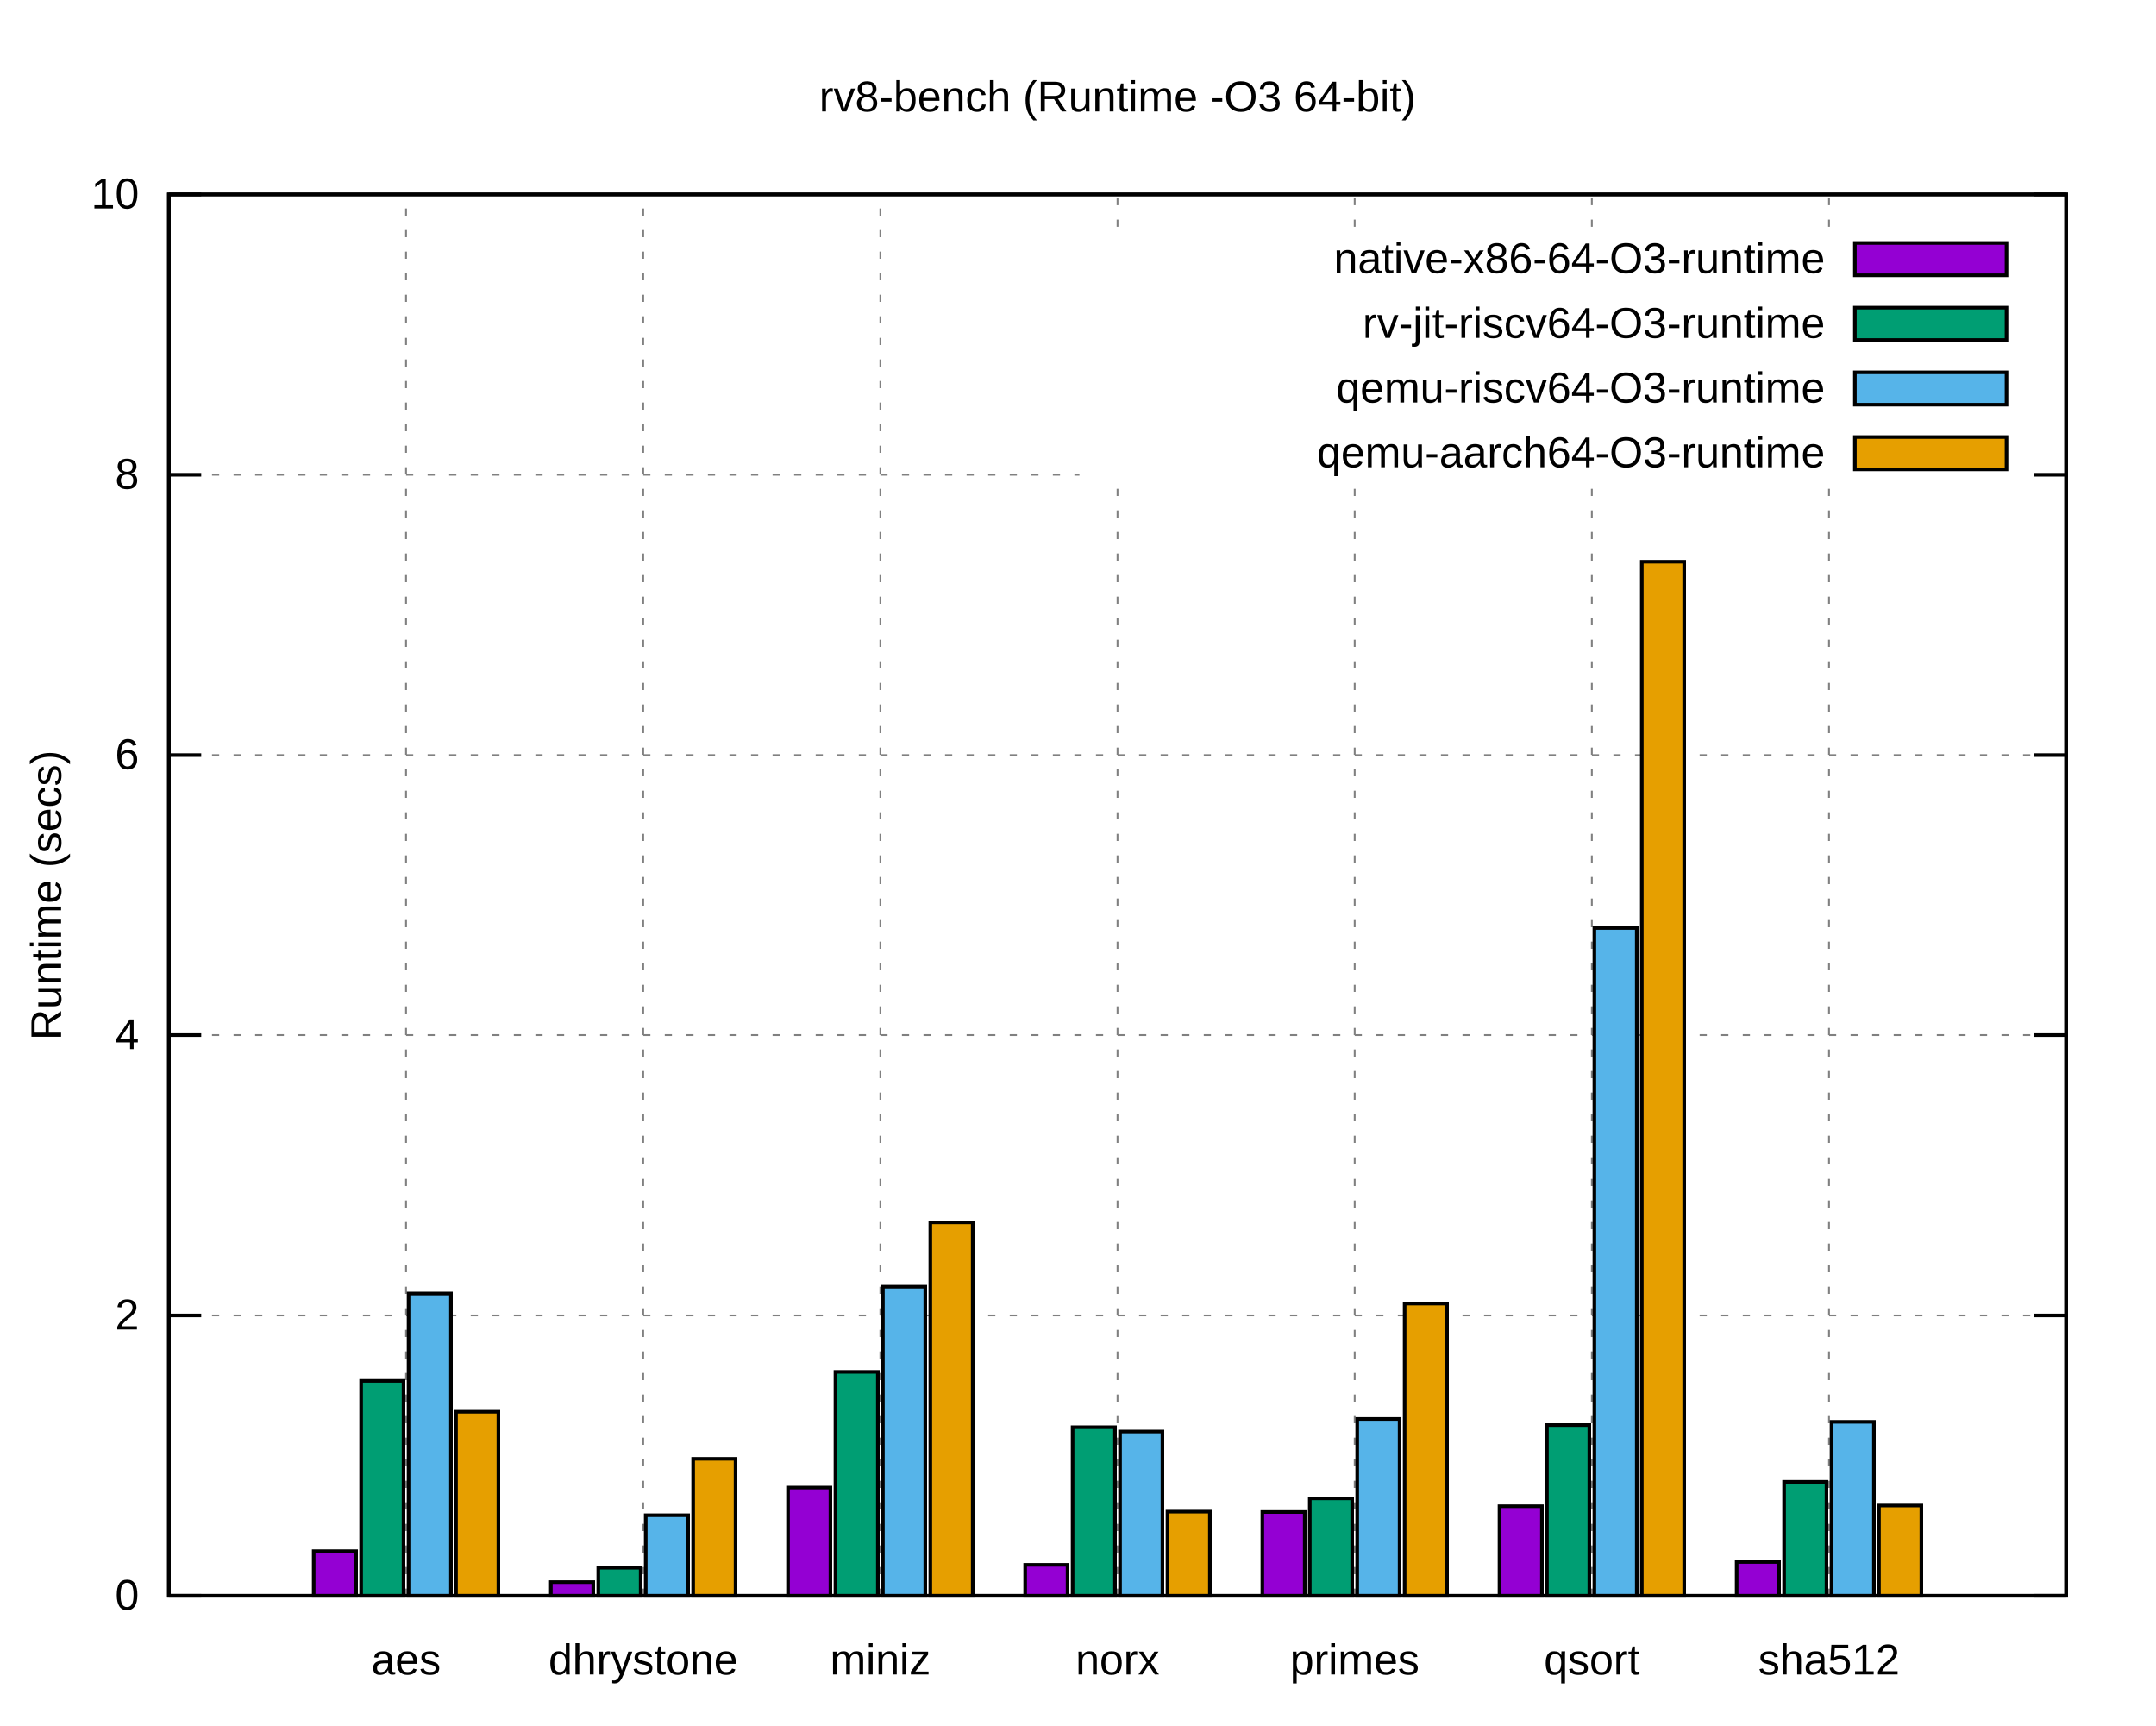
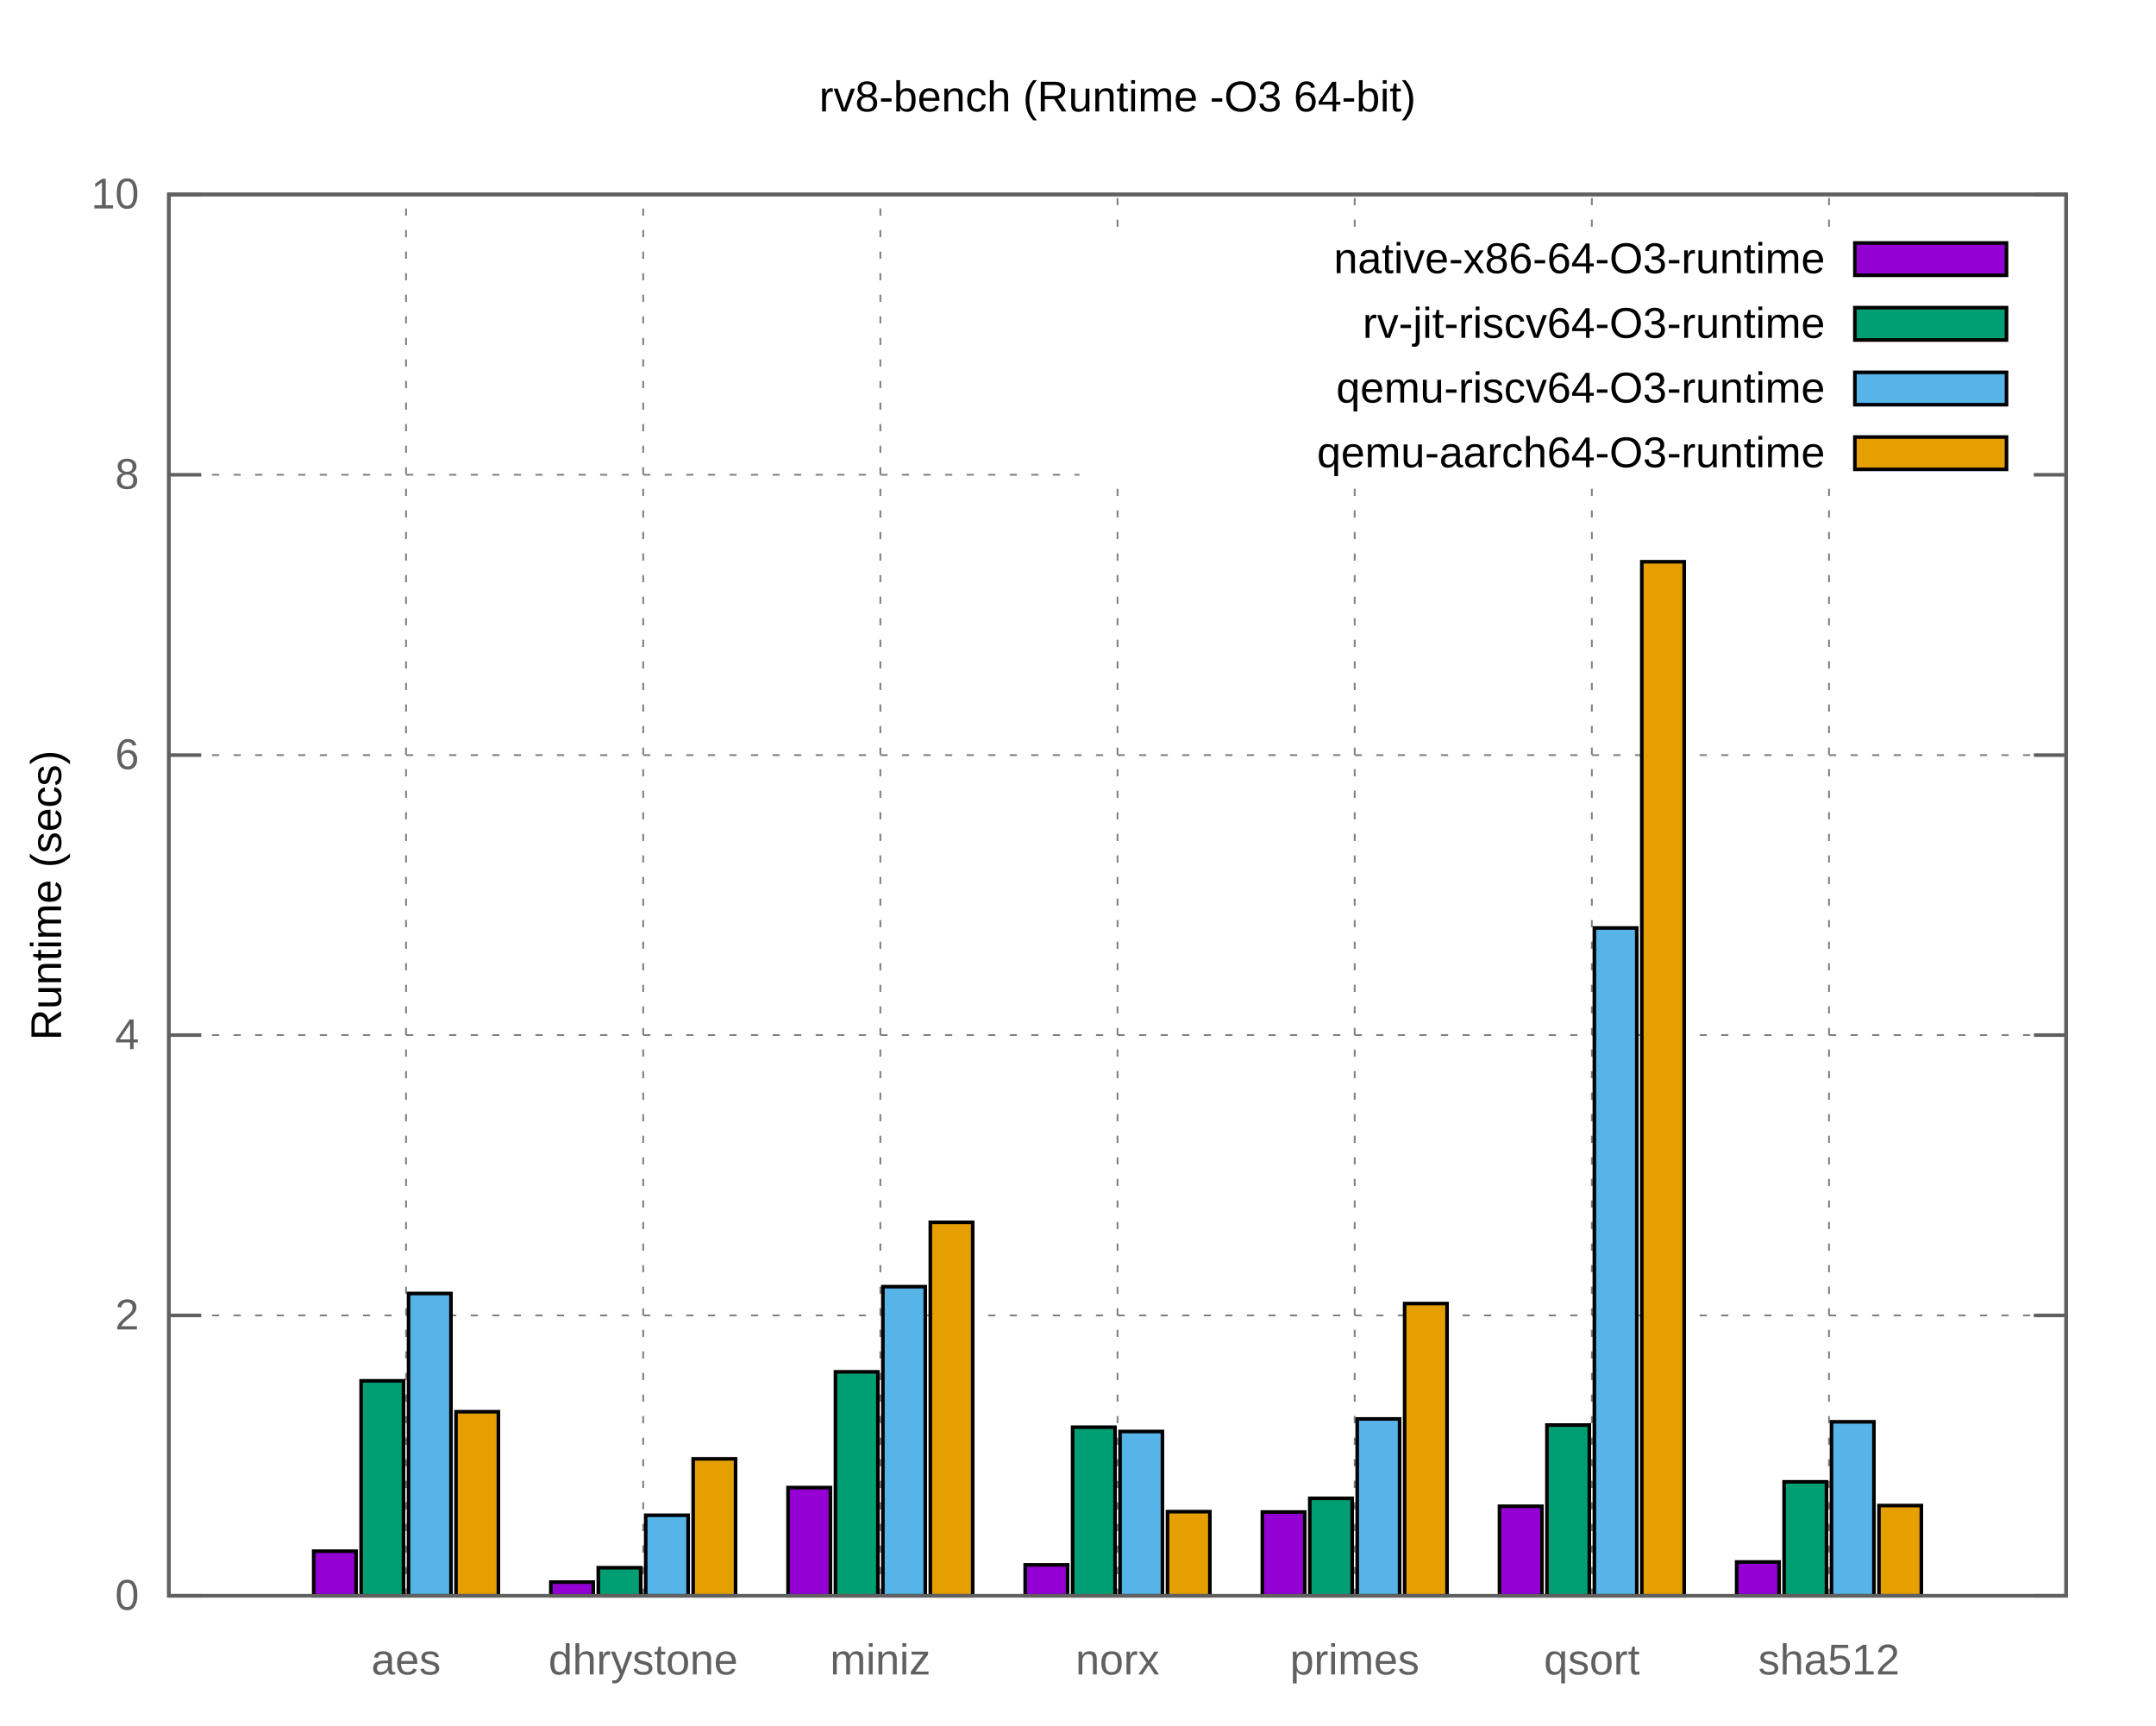
<svg xmlns="http://www.w3.org/2000/svg" xmlns:xlink="http://www.w3.org/1999/xlink" width="600" height="480" viewBox="0 0 600 480">
  <g id="gnuplot_canvas">
    <rect x="0" y="0" width="600" height="480" fill="none" />
    <defs>
      <circle id="gpDot" r="0.5" stroke-width="0.5" />
      <path id="gpPt0" stroke-width="0.222" stroke="currentColor" d="M-1,0 h2 M0,-1 v2" />
      <path id="gpPt1" stroke-width="0.222" stroke="currentColor" d="M-1,-1 L1,1 M1,-1 L-1,1" />
      <path id="gpPt2" stroke-width="0.222" stroke="currentColor" d="M-1,0 L1,0 M0,-1 L0,1 M-1,-1 L1,1 M-1,1 L1,-1" />
      <rect id="gpPt3" stroke-width="0.222" stroke="currentColor" x="-1" y="-1" width="2" height="2" />
      <rect id="gpPt4" stroke-width="0.222" stroke="currentColor" fill="currentColor" x="-1" y="-1" width="2" height="2" />
      <circle id="gpPt5" stroke-width="0.222" stroke="currentColor" cx="0" cy="0" r="1" />
      <use xlink:href="#gpPt5" id="gpPt6" fill="currentColor" stroke="none" />
      <path id="gpPt7" stroke-width="0.222" stroke="currentColor" d="M0,-1.33 L-1.33,0.67 L1.33,0.67 z" />
      <use xlink:href="#gpPt7" id="gpPt8" fill="currentColor" stroke="none" />
      <use xlink:href="#gpPt7" id="gpPt9" stroke="currentColor" transform="rotate(180)" />
      <use xlink:href="#gpPt9" id="gpPt10" fill="currentColor" stroke="none" />
      <use xlink:href="#gpPt3" id="gpPt11" stroke="currentColor" transform="rotate(45)" />
      <use xlink:href="#gpPt11" id="gpPt12" fill="currentColor" stroke="none" />
      <path id="gpPt13" stroke-width="0.222" stroke="currentColor" d="M0,1.330 L1.265,0.411 L0.782,-1.067 L-0.782,-1.076 L-1.265,0.411 z" />
      <use xlink:href="#gpPt13" id="gpPt14" fill="currentColor" stroke="none" />
      <filter id="textbox" filterUnits="objectBoundingBox" x="0" y="0" height="1" width="1">
        <feFlood flood-color="white" flood-opacity="1" result="bgnd" />
        <feComposite in="SourceGraphic" in2="bgnd" operator="atop" />
      </filter>
      <filter id="greybox" filterUnits="objectBoundingBox" x="0" y="0" height="1" width="1">
        <feFlood flood-color="lightgrey" flood-opacity="1" result="grey" />
        <feComposite in="SourceGraphic" in2="grey" operator="atop" />
      </filter>
    </defs>
    <g fill="none" color="white" stroke="currentColor" stroke-width="1.00" stroke-linecap="butt" stroke-linejoin="miter">
</g>
    <g fill="none" color="black" stroke="currentColor" stroke-width="1.00" stroke-linecap="butt" stroke-linejoin="miter">
</g>
-     <g fill="none" color="black" stroke="black" stroke-width="0.50" stroke-linecap="butt" stroke-linejoin="miter">
+     <g fill="none" color="black" stroke="rgb( 96,  96,  96)" stroke-width="0.50" stroke-linecap="butt" stroke-linejoin="miter">
</g>
    <g fill="none" color="gray" stroke="currentColor" stroke-width="0.50" stroke-linecap="butt" stroke-linejoin="miter">
      <path stroke="gray" stroke-dasharray="2,4" class="gridline" d="M47.0,444.0 L575.0,444.0  " />
    </g>
    <g fill="none" color="gray" stroke="gray" stroke-width="1.00" stroke-linecap="butt" stroke-linejoin="miter">
</g>
    <g fill="none" color="black" stroke="currentColor" stroke-width="1.00" stroke-linecap="butt" stroke-linejoin="miter">
-       <path stroke="black" d="M47.0,444.0 L56.0,444.0 M575.0,444.0 L566.0,444.0  " />
-       <g transform="translate(38.7,447.9)" stroke="none" fill="black" font-family="Arial" font-size="12.00" text-anchor="end">
+       <path stroke="rgb( 96,  96,  96)" d="M47.0,444.0 L56.0,444.0 M575.0,444.0 L566.0,444.0  " />
+       <g transform="translate(38.7,447.9)" stroke="none" fill="rgb(96,96,96)" font-family="Arial" font-size="12.00" text-anchor="end">
        <text>
          <tspan font-family="Arial"> 0</tspan>
        </text>
      </g>
    </g>
    <g fill="none" color="black" stroke="currentColor" stroke-width="1.00" stroke-linecap="butt" stroke-linejoin="miter">
</g>
-     <g fill="none" color="black" stroke="black" stroke-width="0.50" stroke-linecap="butt" stroke-linejoin="miter">
+     <g fill="none" color="black" stroke="rgb( 96,  96,  96)" stroke-width="0.50" stroke-linecap="butt" stroke-linejoin="miter">
</g>
    <g fill="none" color="gray" stroke="currentColor" stroke-width="0.50" stroke-linecap="butt" stroke-linejoin="miter">
      <path stroke="gray" stroke-dasharray="2,4" class="gridline" d="M47.0,366.0 L575.0,366.0  " />
    </g>
    <g fill="none" color="gray" stroke="gray" stroke-width="1.00" stroke-linecap="butt" stroke-linejoin="miter">
</g>
    <g fill="none" color="black" stroke="currentColor" stroke-width="1.00" stroke-linecap="butt" stroke-linejoin="miter">
-       <path stroke="black" d="M47.0,366.0 L56.0,366.0 M575.0,366.0 L566.0,366.0  " />
-       <g transform="translate(38.7,369.9)" stroke="none" fill="black" font-family="Arial" font-size="12.00" text-anchor="end">
+       <path stroke="rgb( 96,  96,  96)" d="M47.0,366.0 L56.0,366.0 M575.0,366.0 L566.0,366.0  " />
+       <g transform="translate(38.7,369.9)" stroke="none" fill="rgb(96,96,96)" font-family="Arial" font-size="12.00" text-anchor="end">
        <text>
          <tspan font-family="Arial"> 2</tspan>
        </text>
      </g>
    </g>
    <g fill="none" color="black" stroke="currentColor" stroke-width="1.00" stroke-linecap="butt" stroke-linejoin="miter">
</g>
-     <g fill="none" color="black" stroke="black" stroke-width="0.50" stroke-linecap="butt" stroke-linejoin="miter">
+     <g fill="none" color="black" stroke="rgb( 96,  96,  96)" stroke-width="0.50" stroke-linecap="butt" stroke-linejoin="miter">
</g>
    <g fill="none" color="gray" stroke="currentColor" stroke-width="0.50" stroke-linecap="butt" stroke-linejoin="miter">
      <path stroke="gray" stroke-dasharray="2,4" class="gridline" d="M47.0,288.0 L575.0,288.0  " />
    </g>
    <g fill="none" color="gray" stroke="gray" stroke-width="1.00" stroke-linecap="butt" stroke-linejoin="miter">
</g>
    <g fill="none" color="black" stroke="currentColor" stroke-width="1.00" stroke-linecap="butt" stroke-linejoin="miter">
-       <path stroke="black" d="M47.0,288.0 L56.0,288.0 M575.0,288.0 L566.0,288.0  " />
-       <g transform="translate(38.7,291.9)" stroke="none" fill="black" font-family="Arial" font-size="12.00" text-anchor="end">
+       <path stroke="rgb( 96,  96,  96)" d="M47.0,288.0 L56.0,288.0 M575.0,288.0 L566.0,288.0  " />
+       <g transform="translate(38.7,291.9)" stroke="none" fill="rgb(96,96,96)" font-family="Arial" font-size="12.00" text-anchor="end">
        <text>
          <tspan font-family="Arial"> 4</tspan>
        </text>
      </g>
    </g>
    <g fill="none" color="black" stroke="currentColor" stroke-width="1.00" stroke-linecap="butt" stroke-linejoin="miter">
</g>
-     <g fill="none" color="black" stroke="black" stroke-width="0.50" stroke-linecap="butt" stroke-linejoin="miter">
+     <g fill="none" color="black" stroke="rgb( 96,  96,  96)" stroke-width="0.50" stroke-linecap="butt" stroke-linejoin="miter">
</g>
    <g fill="none" color="gray" stroke="currentColor" stroke-width="0.50" stroke-linecap="butt" stroke-linejoin="miter">
      <path stroke="gray" stroke-dasharray="2,4" class="gridline" d="M47.0,210.1 L575.0,210.1  " />
    </g>
    <g fill="none" color="gray" stroke="gray" stroke-width="1.00" stroke-linecap="butt" stroke-linejoin="miter">
</g>
    <g fill="none" color="black" stroke="currentColor" stroke-width="1.00" stroke-linecap="butt" stroke-linejoin="miter">
-       <path stroke="black" d="M47.0,210.1 L56.0,210.1 M575.0,210.1 L566.0,210.1  " />
-       <g transform="translate(38.7,214.0)" stroke="none" fill="black" font-family="Arial" font-size="12.00" text-anchor="end">
+       <path stroke="rgb( 96,  96,  96)" d="M47.0,210.1 L56.0,210.1 M575.0,210.1 L566.0,210.1  " />
+       <g transform="translate(38.7,214.0)" stroke="none" fill="rgb(96,96,96)" font-family="Arial" font-size="12.00" text-anchor="end">
        <text>
          <tspan font-family="Arial"> 6</tspan>
        </text>
      </g>
    </g>
    <g fill="none" color="black" stroke="currentColor" stroke-width="1.00" stroke-linecap="butt" stroke-linejoin="miter">
</g>
-     <g fill="none" color="black" stroke="black" stroke-width="0.50" stroke-linecap="butt" stroke-linejoin="miter">
+     <g fill="none" color="black" stroke="rgb( 96,  96,  96)" stroke-width="0.50" stroke-linecap="butt" stroke-linejoin="miter">
</g>
    <g fill="none" color="gray" stroke="currentColor" stroke-width="0.50" stroke-linecap="butt" stroke-linejoin="miter">
      <path stroke="gray" stroke-dasharray="2,4" class="gridline" d="M47.0,132.1 L300.4,132.1 M566.7,132.1 L575.0,132.1  " />
    </g>
    <g fill="none" color="gray" stroke="gray" stroke-width="1.00" stroke-linecap="butt" stroke-linejoin="miter">
</g>
    <g fill="none" color="black" stroke="currentColor" stroke-width="1.00" stroke-linecap="butt" stroke-linejoin="miter">
-       <path stroke="black" d="M47.0,132.1 L56.0,132.1 M575.0,132.1 L566.0,132.1  " />
-       <g transform="translate(38.7,136.0)" stroke="none" fill="black" font-family="Arial" font-size="12.00" text-anchor="end">
+       <path stroke="rgb( 96,  96,  96)" d="M47.0,132.1 L56.0,132.1 M575.0,132.1 L566.0,132.1  " />
+       <g transform="translate(38.7,136.0)" stroke="none" fill="rgb(96,96,96)" font-family="Arial" font-size="12.00" text-anchor="end">
        <text>
          <tspan font-family="Arial"> 8</tspan>
        </text>
      </g>
    </g>
    <g fill="none" color="black" stroke="currentColor" stroke-width="1.00" stroke-linecap="butt" stroke-linejoin="miter">
</g>
-     <g fill="none" color="black" stroke="black" stroke-width="0.50" stroke-linecap="butt" stroke-linejoin="miter">
+     <g fill="none" color="black" stroke="rgb( 96,  96,  96)" stroke-width="0.50" stroke-linecap="butt" stroke-linejoin="miter">
</g>
    <g fill="none" color="gray" stroke="currentColor" stroke-width="0.50" stroke-linecap="butt" stroke-linejoin="miter">
      <path stroke="gray" stroke-dasharray="2,4" class="gridline" d="M47.0,54.1 L575.0,54.1  " />
    </g>
    <g fill="none" color="gray" stroke="gray" stroke-width="1.00" stroke-linecap="butt" stroke-linejoin="miter">
</g>
    <g fill="none" color="black" stroke="currentColor" stroke-width="1.00" stroke-linecap="butt" stroke-linejoin="miter">
-       <path stroke="black" d="M47.0,54.1 L56.0,54.1 M575.0,54.1 L566.0,54.1  " />
-       <g transform="translate(38.7,58.0)" stroke="none" fill="black" font-family="Arial" font-size="12.00" text-anchor="end">
+       <path stroke="rgb( 96,  96,  96)" d="M47.0,54.1 L56.0,54.1 M575.0,54.1 L566.0,54.1  " />
+       <g transform="translate(38.7,58.0)" stroke="none" fill="rgb(96,96,96)" font-family="Arial" font-size="12.00" text-anchor="end">
        <text>
          <tspan font-family="Arial"> 10</tspan>
        </text>
      </g>
    </g>
    <g fill="none" color="black" stroke="currentColor" stroke-width="1.00" stroke-linecap="butt" stroke-linejoin="miter">
</g>
-     <g fill="none" color="black" stroke="black" stroke-width="0.50" stroke-linecap="butt" stroke-linejoin="miter">
+     <g fill="none" color="black" stroke="rgb( 96,  96,  96)" stroke-width="0.50" stroke-linecap="butt" stroke-linejoin="miter">
</g>
    <g fill="none" color="gray" stroke="currentColor" stroke-width="0.50" stroke-linecap="butt" stroke-linejoin="miter">
      <path stroke="gray" stroke-dasharray="2,4" class="gridline" d="M113.0,444.0 L113.0,54.1  " />
    </g>
    <g fill="none" color="gray" stroke="gray" stroke-width="1.00" stroke-linecap="butt" stroke-linejoin="miter">
</g>
    <g fill="none" color="black" stroke="currentColor" stroke-width="1.00" stroke-linecap="butt" stroke-linejoin="miter">
-       <path stroke="black" d="M113.0,444.0 M113.0,54.1  " />
-       <g transform="translate(113.0,465.9)" stroke="none" fill="black" font-family="Arial" font-size="12.00" text-anchor="middle">
+       <path stroke="rgb( 96,  96,  96)" d="M113.0,444.0 M113.0,54.1  " />
+       <g transform="translate(113.0,465.9)" stroke="none" fill="rgb(96,96,96)" font-family="Arial" font-size="12.00" text-anchor="middle">
        <text>
          <tspan font-family="Arial">aes</tspan>
        </text>
      </g>
    </g>
    <g fill="none" color="black" stroke="currentColor" stroke-width="1.00" stroke-linecap="butt" stroke-linejoin="miter">
</g>
-     <g fill="none" color="black" stroke="black" stroke-width="0.50" stroke-linecap="butt" stroke-linejoin="miter">
+     <g fill="none" color="black" stroke="rgb( 96,  96,  96)" stroke-width="0.50" stroke-linecap="butt" stroke-linejoin="miter">
</g>
    <g fill="none" color="gray" stroke="currentColor" stroke-width="0.50" stroke-linecap="butt" stroke-linejoin="miter">
      <path stroke="gray" stroke-dasharray="2,4" class="gridline" d="M179.0,444.0 L179.0,54.1  " />
    </g>
    <g fill="none" color="gray" stroke="gray" stroke-width="1.00" stroke-linecap="butt" stroke-linejoin="miter">
</g>
    <g fill="none" color="black" stroke="currentColor" stroke-width="1.00" stroke-linecap="butt" stroke-linejoin="miter">
-       <path stroke="black" d="M179.0,444.0 M179.0,54.1  " />
-       <g transform="translate(179.0,465.9)" stroke="none" fill="black" font-family="Arial" font-size="12.00" text-anchor="middle">
+       <path stroke="rgb( 96,  96,  96)" d="M179.0,444.0 M179.0,54.1  " />
+       <g transform="translate(179.0,465.9)" stroke="none" fill="rgb(96,96,96)" font-family="Arial" font-size="12.00" text-anchor="middle">
        <text>
          <tspan font-family="Arial">dhrystone</tspan>
        </text>
      </g>
    </g>
    <g fill="none" color="black" stroke="currentColor" stroke-width="1.00" stroke-linecap="butt" stroke-linejoin="miter">
</g>
-     <g fill="none" color="black" stroke="black" stroke-width="0.50" stroke-linecap="butt" stroke-linejoin="miter">
+     <g fill="none" color="black" stroke="rgb( 96,  96,  96)" stroke-width="0.50" stroke-linecap="butt" stroke-linejoin="miter">
</g>
    <g fill="none" color="gray" stroke="currentColor" stroke-width="0.50" stroke-linecap="butt" stroke-linejoin="miter">
      <path stroke="gray" stroke-dasharray="2,4" class="gridline" d="M245.0,444.0 L245.0,54.1  " />
    </g>
    <g fill="none" color="gray" stroke="gray" stroke-width="1.00" stroke-linecap="butt" stroke-linejoin="miter">
</g>
    <g fill="none" color="black" stroke="currentColor" stroke-width="1.00" stroke-linecap="butt" stroke-linejoin="miter">
-       <path stroke="black" d="M245.0,444.0 M245.0,54.1  " />
-       <g transform="translate(245.0,465.9)" stroke="none" fill="black" font-family="Arial" font-size="12.00" text-anchor="middle">
+       <path stroke="rgb( 96,  96,  96)" d="M245.0,444.0 M245.0,54.1  " />
+       <g transform="translate(245.0,465.9)" stroke="none" fill="rgb(96,96,96)" font-family="Arial" font-size="12.00" text-anchor="middle">
        <text>
          <tspan font-family="Arial">miniz</tspan>
        </text>
      </g>
    </g>
    <g fill="none" color="black" stroke="currentColor" stroke-width="1.00" stroke-linecap="butt" stroke-linejoin="miter">
</g>
-     <g fill="none" color="black" stroke="black" stroke-width="0.50" stroke-linecap="butt" stroke-linejoin="miter">
+     <g fill="none" color="black" stroke="rgb( 96,  96,  96)" stroke-width="0.50" stroke-linecap="butt" stroke-linejoin="miter">
</g>
    <g fill="none" color="gray" stroke="currentColor" stroke-width="0.50" stroke-linecap="butt" stroke-linejoin="miter">
      <path stroke="gray" stroke-dasharray="2,4" class="gridline" d="M311.0,444.0 L311.0,135.1 M311.0,63.1 L311.0,54.1  " />
    </g>
    <g fill="none" color="gray" stroke="gray" stroke-width="1.00" stroke-linecap="butt" stroke-linejoin="miter">
</g>
    <g fill="none" color="black" stroke="currentColor" stroke-width="1.00" stroke-linecap="butt" stroke-linejoin="miter">
-       <path stroke="black" d="M311.0,444.0 M311.0,54.1  " />
-       <g transform="translate(311.0,465.9)" stroke="none" fill="black" font-family="Arial" font-size="12.00" text-anchor="middle">
+       <path stroke="rgb( 96,  96,  96)" d="M311.0,444.0 M311.0,54.1  " />
+       <g transform="translate(311.0,465.9)" stroke="none" fill="rgb(96,96,96)" font-family="Arial" font-size="12.00" text-anchor="middle">
        <text>
          <tspan font-family="Arial">norx</tspan>
        </text>
      </g>
    </g>
    <g fill="none" color="black" stroke="currentColor" stroke-width="1.00" stroke-linecap="butt" stroke-linejoin="miter">
</g>
-     <g fill="none" color="black" stroke="black" stroke-width="0.50" stroke-linecap="butt" stroke-linejoin="miter">
+     <g fill="none" color="black" stroke="rgb( 96,  96,  96)" stroke-width="0.50" stroke-linecap="butt" stroke-linejoin="miter">
</g>
    <g fill="none" color="gray" stroke="currentColor" stroke-width="0.50" stroke-linecap="butt" stroke-linejoin="miter">
      <path stroke="gray" stroke-dasharray="2,4" class="gridline" d="M377.0,444.0 L377.0,135.1 M377.0,63.1 L377.0,54.1  " />
    </g>
    <g fill="none" color="gray" stroke="gray" stroke-width="1.00" stroke-linecap="butt" stroke-linejoin="miter">
</g>
    <g fill="none" color="black" stroke="currentColor" stroke-width="1.00" stroke-linecap="butt" stroke-linejoin="miter">
-       <path stroke="black" d="M377.0,444.0 M377.0,54.1  " />
-       <g transform="translate(377.0,465.9)" stroke="none" fill="black" font-family="Arial" font-size="12.00" text-anchor="middle">
+       <path stroke="rgb( 96,  96,  96)" d="M377.0,444.0 M377.0,54.1  " />
+       <g transform="translate(377.0,465.9)" stroke="none" fill="rgb(96,96,96)" font-family="Arial" font-size="12.00" text-anchor="middle">
        <text>
          <tspan font-family="Arial">primes</tspan>
        </text>
      </g>
    </g>
    <g fill="none" color="black" stroke="currentColor" stroke-width="1.00" stroke-linecap="butt" stroke-linejoin="miter">
</g>
-     <g fill="none" color="black" stroke="black" stroke-width="0.50" stroke-linecap="butt" stroke-linejoin="miter">
+     <g fill="none" color="black" stroke="rgb( 96,  96,  96)" stroke-width="0.50" stroke-linecap="butt" stroke-linejoin="miter">
</g>
    <g fill="none" color="gray" stroke="currentColor" stroke-width="0.50" stroke-linecap="butt" stroke-linejoin="miter">
      <path stroke="gray" stroke-dasharray="2,4" class="gridline" d="M443.0,444.0 L443.0,135.1 M443.0,63.1 L443.0,54.1  " />
    </g>
    <g fill="none" color="gray" stroke="gray" stroke-width="1.00" stroke-linecap="butt" stroke-linejoin="miter">
</g>
    <g fill="none" color="black" stroke="currentColor" stroke-width="1.00" stroke-linecap="butt" stroke-linejoin="miter">
-       <path stroke="black" d="M443.0,444.0 M443.0,54.1  " />
-       <g transform="translate(443.0,465.9)" stroke="none" fill="black" font-family="Arial" font-size="12.00" text-anchor="middle">
+       <path stroke="rgb( 96,  96,  96)" d="M443.0,444.0 M443.0,54.1  " />
+       <g transform="translate(443.0,465.9)" stroke="none" fill="rgb(96,96,96)" font-family="Arial" font-size="12.00" text-anchor="middle">
        <text>
          <tspan font-family="Arial">qsort</tspan>
        </text>
      </g>
    </g>
    <g fill="none" color="black" stroke="currentColor" stroke-width="1.00" stroke-linecap="butt" stroke-linejoin="miter">
</g>
-     <g fill="none" color="black" stroke="black" stroke-width="0.50" stroke-linecap="butt" stroke-linejoin="miter">
+     <g fill="none" color="black" stroke="rgb( 96,  96,  96)" stroke-width="0.50" stroke-linecap="butt" stroke-linejoin="miter">
</g>
    <g fill="none" color="gray" stroke="currentColor" stroke-width="0.50" stroke-linecap="butt" stroke-linejoin="miter">
      <path stroke="gray" stroke-dasharray="2,4" class="gridline" d="M509.0,444.0 L509.0,135.1 M509.0,63.1 L509.0,54.1  " />
    </g>
    <g fill="none" color="gray" stroke="gray" stroke-width="1.00" stroke-linecap="butt" stroke-linejoin="miter">
</g>
    <g fill="none" color="black" stroke="currentColor" stroke-width="1.00" stroke-linecap="butt" stroke-linejoin="miter">
-       <path stroke="black" d="M509.0,444.0 M509.0,54.1  " />
-       <g transform="translate(509.0,465.9)" stroke="none" fill="black" font-family="Arial" font-size="12.00" text-anchor="middle">
+       <path stroke="rgb( 96,  96,  96)" d="M509.0,444.0 M509.0,54.1  " />
+       <g transform="translate(509.0,465.9)" stroke="none" fill="rgb(96,96,96)" font-family="Arial" font-size="12.00" text-anchor="middle">
        <text>
          <tspan font-family="Arial">sha512</tspan>
        </text>
      </g>
    </g>
    <g fill="none" color="black" stroke="currentColor" stroke-width="1.00" stroke-linecap="butt" stroke-linejoin="miter">
</g>
    <g fill="none" color="black" stroke="currentColor" stroke-width="1.00" stroke-linecap="butt" stroke-linejoin="miter">
-       <path stroke="black" d="M47.0,54.1 L47.0,444.0 L575.0,444.0 L575.0,54.1 L47.0,54.1 Z  " />
+       <path stroke="rgb( 96,  96,  96)" d="M47.0,54.1 L47.0,444.0 L575.0,444.0 L575.0,54.1 L47.0,54.1 Z  " />
    </g>
    <g fill="none" color="black" stroke="currentColor" stroke-width="1.00" stroke-linecap="butt" stroke-linejoin="miter">
      <g transform="translate(17.0,249.1) rotate(270)" stroke="none" fill="black" font-family="Arial" font-size="12.00" text-anchor="middle">
        <text>
          <tspan font-family="Arial">Runtime (secs)</tspan>
        </text>
      </g>
    </g>
    <g fill="none" color="black" stroke="currentColor" stroke-width="1.00" stroke-linecap="butt" stroke-linejoin="miter">
      <g transform="translate(311.0,31.0)" stroke="none" fill="black" font-family="Arial" font-size="12.00" text-anchor="middle">
        <text>
          <tspan font-family="Arial">rv8-bench (Runtime -O3 64-bit)</tspan>
        </text>
      </g>
    </g>
    <g id="gnuplot_plot_1">
      <g fill="none" color="black" stroke="currentColor" stroke-width="1.00" stroke-linecap="butt" stroke-linejoin="miter">
        <g transform="translate(507.9,76.0)" stroke="none" fill="black" font-family="Arial" font-size="12.00" text-anchor="end">
          <text>
            <tspan font-family="Arial">native-x86-64-O3-runtime</tspan>
          </text>
        </g>
      </g>
      <g fill="none" color="black" stroke="currentColor" stroke-width="1.00" stroke-linecap="butt" stroke-linejoin="miter">
        <g stroke="none" shape-rendering="crispEdges">
          <polygon fill="rgb(148,   0, 211)" points="516.2,76.6 558.4,76.6 558.4,67.6 516.2,67.6 " />
        </g>
        <path stroke="black" d="M516.2,76.6 L558.4,76.6 L558.4,67.6 L516.2,67.6 L516.2,76.6 Z  " />
      </g>
      <g fill="none" color="black" stroke="currentColor" stroke-width="1.00" stroke-linecap="butt" stroke-linejoin="miter">
        <g stroke="none" shape-rendering="crispEdges">
          <polygon fill="rgb(148,   0, 211)" points="87.3,444.0 99.2,444.0 99.2,431.5 87.3,431.5 " />
        </g>
        <path stroke="black" d="M87.3,444.0 L87.3,431.6 L99.1,431.6 L99.1,444.0 L87.3,444.0 Z  " />
      </g>
      <g fill="none" color="black" stroke="currentColor" stroke-width="1.00" stroke-linecap="butt" stroke-linejoin="miter">
        <g stroke="none" shape-rendering="crispEdges">
          <polygon fill="rgb(148,   0, 211)" points="153.3,444.0 165.2,444.0 165.2,440.1 153.3,440.1 " />
        </g>
        <path stroke="black" d="M153.3,444.0 L153.3,440.2 L165.1,440.2 L165.1,444.0 L153.3,444.0 Z  " />
      </g>
      <g fill="none" color="black" stroke="currentColor" stroke-width="1.00" stroke-linecap="butt" stroke-linejoin="miter">
        <g stroke="none" shape-rendering="crispEdges">
          <polygon fill="rgb(148,   0, 211)" points="219.3,444.0 231.2,444.0 231.2,413.8 219.3,413.8 " />
        </g>
        <path stroke="black" d="M219.3,444.0 L219.3,413.9 L231.1,413.9 L231.1,444.0 L219.3,444.0 Z  " />
      </g>
      <g fill="none" color="black" stroke="currentColor" stroke-width="1.00" stroke-linecap="butt" stroke-linejoin="miter">
        <g stroke="none" shape-rendering="crispEdges">
          <polygon fill="rgb(148,   0, 211)" points="285.3,444.0 297.2,444.0 297.2,435.3 285.3,435.3 " />
        </g>
        <path stroke="black" d="M285.3,444.0 L285.3,435.4 L297.1,435.4 L297.1,444.0 L285.3,444.0 Z  " />
      </g>
      <g fill="none" color="black" stroke="currentColor" stroke-width="1.00" stroke-linecap="butt" stroke-linejoin="miter">
        <g stroke="none" shape-rendering="crispEdges">
          <polygon fill="rgb(148,   0, 211)" points="351.3,444.0 363.2,444.0 363.2,420.6 351.3,420.6 " />
        </g>
        <path stroke="black" d="M351.3,444.0 L351.3,420.7 L363.1,420.7 L363.1,444.0 L351.3,444.0 Z  " />
      </g>
      <g fill="none" color="black" stroke="currentColor" stroke-width="1.00" stroke-linecap="butt" stroke-linejoin="miter">
        <g stroke="none" shape-rendering="crispEdges">
          <polygon fill="rgb(148,   0, 211)" points="417.3,444.0 429.2,444.0 429.2,419.0 417.3,419.0 " />
        </g>
        <path stroke="black" d="M417.3,444.0 L417.3,419.1 L429.1,419.1 L429.1,444.0 L417.3,444.0 Z  " />
      </g>
      <g fill="none" color="black" stroke="currentColor" stroke-width="1.00" stroke-linecap="butt" stroke-linejoin="miter">
        <g stroke="none" shape-rendering="crispEdges">
          <polygon fill="rgb(148,   0, 211)" points="483.3,444.0 495.2,444.0 495.2,434.5 483.3,434.5 " />
        </g>
        <path stroke="black" d="M483.3,444.0 L483.3,434.6 L495.1,434.6 L495.1,444.0 L483.3,444.0 Z  " />
      </g>
      <g fill="none" color="black" stroke="currentColor" stroke-width="1.00" stroke-linecap="butt" stroke-linejoin="miter">
</g>
    </g>
    <g id="gnuplot_plot_2">
      <g fill="none" color="black" stroke="currentColor" stroke-width="1.00" stroke-linecap="butt" stroke-linejoin="miter">
        <g transform="translate(507.9,94.0)" stroke="none" fill="black" font-family="Arial" font-size="12.00" text-anchor="end">
          <text>
            <tspan font-family="Arial">rv-jit-riscv64-O3-runtime</tspan>
          </text>
        </g>
      </g>
      <g fill="none" color="black" stroke="currentColor" stroke-width="1.00" stroke-linecap="butt" stroke-linejoin="miter">
        <g stroke="none" shape-rendering="crispEdges">
          <polygon fill="rgb(  0, 158, 115)" points="516.2,94.6 558.4,94.6 558.4,85.6 516.2,85.6 " />
        </g>
        <path stroke="black" d="M516.2,94.6 L558.4,94.6 L558.4,85.6 L516.2,85.6 L516.2,94.6 Z  " />
      </g>
      <g fill="none" color="black" stroke="currentColor" stroke-width="1.00" stroke-linecap="butt" stroke-linejoin="miter">
        <g stroke="none" shape-rendering="crispEdges">
          <polygon fill="rgb(  0, 158, 115)" points="100.5,444.0 112.4,444.0 112.4,384.1 100.5,384.1 " />
        </g>
        <path stroke="black" d="M100.5,444.0 L100.5,384.2 L112.3,384.2 L112.3,444.0 L100.5,444.0 Z  " />
      </g>
      <g fill="none" color="black" stroke="currentColor" stroke-width="1.00" stroke-linecap="butt" stroke-linejoin="miter">
        <g stroke="none" shape-rendering="crispEdges">
          <polygon fill="rgb(  0, 158, 115)" points="166.5,444.0 178.4,444.0 178.4,436.1 166.5,436.1 " />
        </g>
        <path stroke="black" d="M166.5,444.0 L166.5,436.2 L178.3,436.2 L178.3,444.0 L166.5,444.0 Z  " />
      </g>
      <g fill="none" color="black" stroke="currentColor" stroke-width="1.00" stroke-linecap="butt" stroke-linejoin="miter">
        <g stroke="none" shape-rendering="crispEdges">
          <polygon fill="rgb(  0, 158, 115)" points="232.5,444.0 244.4,444.0 244.4,381.6 232.5,381.6 " />
        </g>
        <path stroke="black" d="M232.5,444.0 L232.5,381.7 L244.3,381.7 L244.3,444.0 L232.5,444.0 Z  " />
      </g>
      <g fill="none" color="black" stroke="currentColor" stroke-width="1.00" stroke-linecap="butt" stroke-linejoin="miter">
        <g stroke="none" shape-rendering="crispEdges">
          <polygon fill="rgb(  0, 158, 115)" points="298.5,444.0 310.4,444.0 310.4,397.0 298.5,397.0 " />
        </g>
        <path stroke="black" d="M298.5,444.0 L298.5,397.1 L310.3,397.1 L310.3,444.0 L298.5,444.0 Z  " />
      </g>
      <g fill="none" color="black" stroke="currentColor" stroke-width="1.00" stroke-linecap="butt" stroke-linejoin="miter">
        <g stroke="none" shape-rendering="crispEdges">
          <polygon fill="rgb(  0, 158, 115)" points="364.5,444.0 376.4,444.0 376.4,416.8 364.5,416.8 " />
        </g>
        <path stroke="black" d="M364.5,444.0 L364.5,416.9 L376.3,416.9 L376.3,444.0 L364.5,444.0 Z  " />
      </g>
      <g fill="none" color="black" stroke="currentColor" stroke-width="1.00" stroke-linecap="butt" stroke-linejoin="miter">
        <g stroke="none" shape-rendering="crispEdges">
          <polygon fill="rgb(  0, 158, 115)" points="430.5,444.0 442.4,444.0 442.4,396.4 430.5,396.4 " />
        </g>
        <path stroke="black" d="M430.5,444.0 L430.5,396.5 L442.3,396.5 L442.3,444.0 L430.5,444.0 Z  " />
      </g>
      <g fill="none" color="black" stroke="currentColor" stroke-width="1.00" stroke-linecap="butt" stroke-linejoin="miter">
        <g stroke="none" shape-rendering="crispEdges">
          <polygon fill="rgb(  0, 158, 115)" points="496.5,444.0 508.4,444.0 508.4,412.2 496.5,412.2 " />
        </g>
        <path stroke="black" d="M496.5,444.0 L496.5,412.3 L508.3,412.3 L508.3,444.0 L496.5,444.0 Z  " />
      </g>
      <g fill="none" color="black" stroke="currentColor" stroke-width="1.00" stroke-linecap="butt" stroke-linejoin="miter">
</g>
    </g>
    <g id="gnuplot_plot_3">
      <g fill="none" color="black" stroke="currentColor" stroke-width="1.00" stroke-linecap="butt" stroke-linejoin="miter">
        <g transform="translate(507.9,112.0)" stroke="none" fill="black" font-family="Arial" font-size="12.00" text-anchor="end">
          <text>
            <tspan font-family="Arial">qemu-riscv64-O3-runtime</tspan>
          </text>
        </g>
      </g>
      <g fill="none" color="black" stroke="currentColor" stroke-width="1.00" stroke-linecap="butt" stroke-linejoin="miter">
        <g stroke="none" shape-rendering="crispEdges">
          <polygon fill="rgb( 86, 180, 233)" points="516.2,112.6 558.4,112.6 558.4,103.6 516.2,103.6 " />
        </g>
        <path stroke="black" d="M516.2,112.6 L558.4,112.6 L558.4,103.6 L516.2,103.6 L516.2,112.6 Z  " />
      </g>
      <g fill="none" color="black" stroke="currentColor" stroke-width="1.00" stroke-linecap="butt" stroke-linejoin="miter">
        <g stroke="none" shape-rendering="crispEdges">
          <polygon fill="rgb( 86, 180, 233)" points="113.7,444.0 125.6,444.0 125.6,359.8 113.7,359.8 " />
        </g>
        <path stroke="black" d="M113.7,444.0 L113.7,359.9 L125.5,359.9 L125.5,444.0 L113.7,444.0 Z  " />
      </g>
      <g fill="none" color="black" stroke="currentColor" stroke-width="1.00" stroke-linecap="butt" stroke-linejoin="miter">
        <g stroke="none" shape-rendering="crispEdges">
          <polygon fill="rgb( 86, 180, 233)" points="179.7,444.0 191.6,444.0 191.6,421.5 179.7,421.5 " />
        </g>
        <path stroke="black" d="M179.7,444.0 L179.7,421.6 L191.5,421.6 L191.5,444.0 L179.7,444.0 Z  " />
      </g>
      <g fill="none" color="black" stroke="currentColor" stroke-width="1.00" stroke-linecap="butt" stroke-linejoin="miter">
        <g stroke="none" shape-rendering="crispEdges">
          <polygon fill="rgb( 86, 180, 233)" points="245.7,444.0 257.6,444.0 257.6,357.9 245.7,357.9 " />
        </g>
        <path stroke="black" d="M245.7,444.0 L245.7,358.0 L257.5,358.0 L257.5,444.0 L245.7,444.0 Z  " />
      </g>
      <g fill="none" color="black" stroke="currentColor" stroke-width="1.00" stroke-linecap="butt" stroke-linejoin="miter">
        <g stroke="none" shape-rendering="crispEdges">
          <polygon fill="rgb( 86, 180, 233)" points="311.7,444.0 323.6,444.0 323.6,398.2 311.7,398.2 " />
        </g>
        <path stroke="black" d="M311.7,444.0 L311.7,398.3 L323.5,398.3 L323.5,444.0 L311.7,444.0 Z  " />
      </g>
      <g fill="none" color="black" stroke="currentColor" stroke-width="1.00" stroke-linecap="butt" stroke-linejoin="miter">
        <g stroke="none" shape-rendering="crispEdges">
          <polygon fill="rgb( 86, 180, 233)" points="377.7,444.0 389.6,444.0 389.6,394.7 377.7,394.7 " />
        </g>
        <path stroke="black" d="M377.7,444.0 L377.7,394.8 L389.5,394.8 L389.5,444.0 L377.7,444.0 Z  " />
      </g>
      <g fill="none" color="black" stroke="currentColor" stroke-width="1.00" stroke-linecap="butt" stroke-linejoin="miter">
        <g stroke="none" shape-rendering="crispEdges">
          <polygon fill="rgb( 86, 180, 233)" points="443.7,444.0 455.6,444.0 455.6,258.1 443.7,258.1 " />
        </g>
        <path stroke="black" d="M443.7,444.0 L443.7,258.2 L455.5,258.2 L455.5,444.0 L443.7,444.0 Z  " />
      </g>
      <g fill="none" color="black" stroke="currentColor" stroke-width="1.00" stroke-linecap="butt" stroke-linejoin="miter">
        <g stroke="none" shape-rendering="crispEdges">
          <polygon fill="rgb( 86, 180, 233)" points="509.7,444.0 521.6,444.0 521.6,395.5 509.7,395.5 " />
        </g>
        <path stroke="black" d="M509.7,444.0 L509.7,395.6 L521.5,395.6 L521.5,444.0 L509.7,444.0 Z  " />
      </g>
      <g fill="none" color="black" stroke="currentColor" stroke-width="1.00" stroke-linecap="butt" stroke-linejoin="miter">
</g>
    </g>
    <g id="gnuplot_plot_4">
      <g fill="none" color="black" stroke="currentColor" stroke-width="1.00" stroke-linecap="butt" stroke-linejoin="miter">
        <g transform="translate(507.9,130.0)" stroke="none" fill="black" font-family="Arial" font-size="12.00" text-anchor="end">
          <text>
            <tspan font-family="Arial">qemu-aarch64-O3-runtime</tspan>
          </text>
        </g>
      </g>
      <g fill="none" color="black" stroke="currentColor" stroke-width="1.00" stroke-linecap="butt" stroke-linejoin="miter">
        <g stroke="none" shape-rendering="crispEdges">
          <polygon fill="rgb(230, 159,   0)" points="516.2,130.6 558.4,130.6 558.4,121.6 516.2,121.6 " />
        </g>
        <path stroke="black" d="M516.2,130.6 L558.4,130.6 L558.4,121.6 L516.2,121.6 L516.2,130.6 Z  " />
      </g>
      <g fill="none" color="black" stroke="currentColor" stroke-width="1.00" stroke-linecap="butt" stroke-linejoin="miter">
        <g stroke="none" shape-rendering="crispEdges">
          <polygon fill="rgb(230, 159,   0)" points="126.9,444.0 138.8,444.0 138.8,392.7 126.9,392.7 " />
        </g>
        <path stroke="black" d="M126.9,444.0 L126.9,392.8 L138.7,392.8 L138.7,444.0 L126.9,444.0 Z  " />
      </g>
      <g fill="none" color="black" stroke="currentColor" stroke-width="1.00" stroke-linecap="butt" stroke-linejoin="miter">
        <g stroke="none" shape-rendering="crispEdges">
          <polygon fill="rgb(230, 159,   0)" points="192.9,444.0 204.8,444.0 204.8,405.8 192.9,405.8 " />
        </g>
        <path stroke="black" d="M192.9,444.0 L192.9,405.9 L204.7,405.9 L204.7,444.0 L192.9,444.0 Z  " />
      </g>
      <g fill="none" color="black" stroke="currentColor" stroke-width="1.00" stroke-linecap="butt" stroke-linejoin="miter">
        <g stroke="none" shape-rendering="crispEdges">
          <polygon fill="rgb(230, 159,   0)" points="258.9,444.0 270.8,444.0 270.8,340.0 258.9,340.0 " />
        </g>
        <path stroke="black" d="M258.9,444.0 L258.9,340.1 L270.7,340.1 L270.7,444.0 L258.9,444.0 Z  " />
      </g>
      <g fill="none" color="black" stroke="currentColor" stroke-width="1.00" stroke-linecap="butt" stroke-linejoin="miter">
        <g stroke="none" shape-rendering="crispEdges">
          <polygon fill="rgb(230, 159,   0)" points="324.9,444.0 336.8,444.0 336.8,420.5 324.9,420.5 " />
        </g>
        <path stroke="black" d="M324.9,444.0 L324.9,420.6 L336.7,420.6 L336.7,444.0 L324.9,444.0 Z  " />
      </g>
      <g fill="none" color="black" stroke="currentColor" stroke-width="1.00" stroke-linecap="butt" stroke-linejoin="miter">
        <g stroke="none" shape-rendering="crispEdges">
          <polygon fill="rgb(230, 159,   0)" points="390.9,444.0 402.8,444.0 402.8,362.6 390.9,362.6 " />
        </g>
        <path stroke="black" d="M390.9,444.0 L390.9,362.7 L402.7,362.7 L402.7,444.0 L390.9,444.0 Z  " />
      </g>
      <g fill="none" color="black" stroke="currentColor" stroke-width="1.00" stroke-linecap="butt" stroke-linejoin="miter">
        <g stroke="none" shape-rendering="crispEdges">
          <polygon fill="rgb(230, 159,   0)" points="456.9,444.0 468.8,444.0 468.8,156.2 456.9,156.2 " />
        </g>
        <path stroke="black" d="M456.9,444.0 L456.9,156.3 L468.7,156.3 L468.7,444.0 L456.9,444.0 Z  " />
      </g>
      <g fill="none" color="black" stroke="currentColor" stroke-width="1.00" stroke-linecap="butt" stroke-linejoin="miter">
        <g stroke="none" shape-rendering="crispEdges">
          <polygon fill="rgb(230, 159,   0)" points="522.9,444.0 534.8,444.0 534.8,418.8 522.9,418.8 " />
        </g>
        <path stroke="black" d="M522.9,444.0 L522.9,418.9 L534.7,418.9 L534.7,444.0 L522.9,444.0 Z  " />
      </g>
      <g fill="none" color="black" stroke="currentColor" stroke-width="1.00" stroke-linecap="butt" stroke-linejoin="miter">
</g>
    </g>
    <g fill="none" color="white" stroke="rgb(230, 159,   0)" stroke-width="2.00" stroke-linecap="butt" stroke-linejoin="miter">
</g>
    <g fill="none" color="black" stroke="currentColor" stroke-width="2.00" stroke-linecap="butt" stroke-linejoin="miter">
</g>
    <g fill="none" color="black" stroke="black" stroke-width="1.00" stroke-linecap="butt" stroke-linejoin="miter">
</g>
    <g fill="none" color="black" stroke="currentColor" stroke-width="1.00" stroke-linecap="butt" stroke-linejoin="miter">
-       <path stroke="black" d="M47.0,54.1 L47.0,444.0 L575.0,444.0 L575.0,54.1 L47.0,54.1 Z  " />
+       <path stroke="rgb( 96,  96,  96)" d="M47.0,54.1 L47.0,444.0 L575.0,444.0 L575.0,54.1 L47.0,54.1 Z  " />
    </g>
    <g fill="none" color="black" stroke="currentColor" stroke-width="1.00" stroke-linecap="butt" stroke-linejoin="miter">
</g>
  </g>
</svg>
